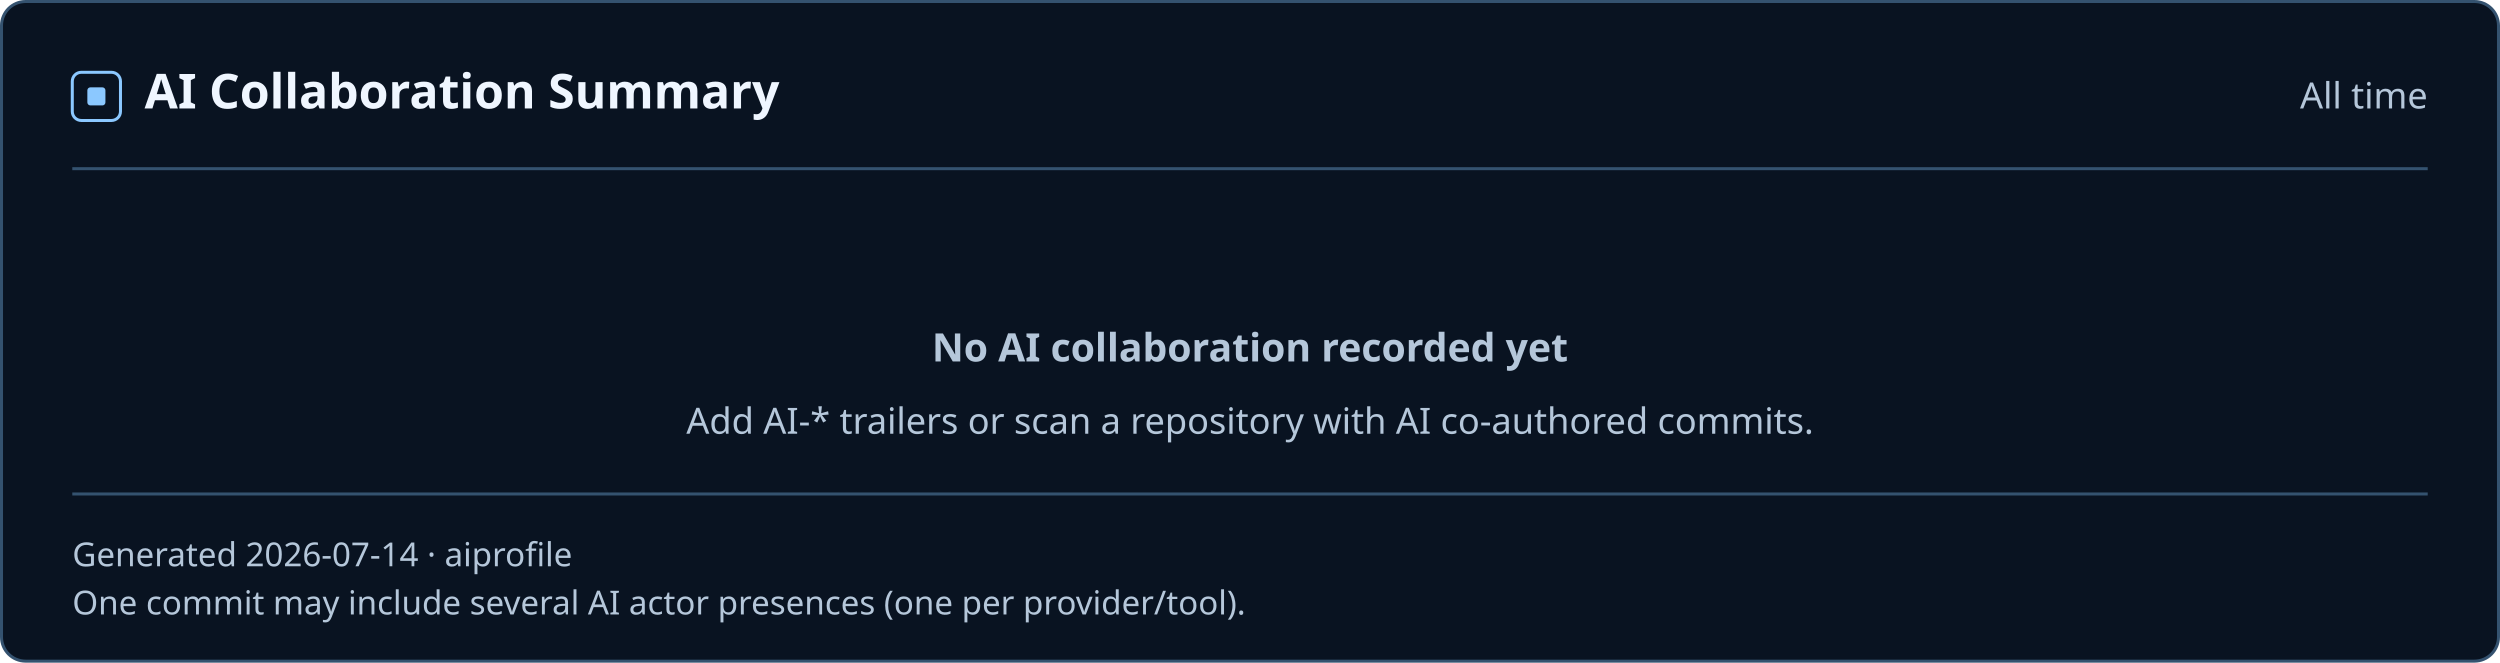
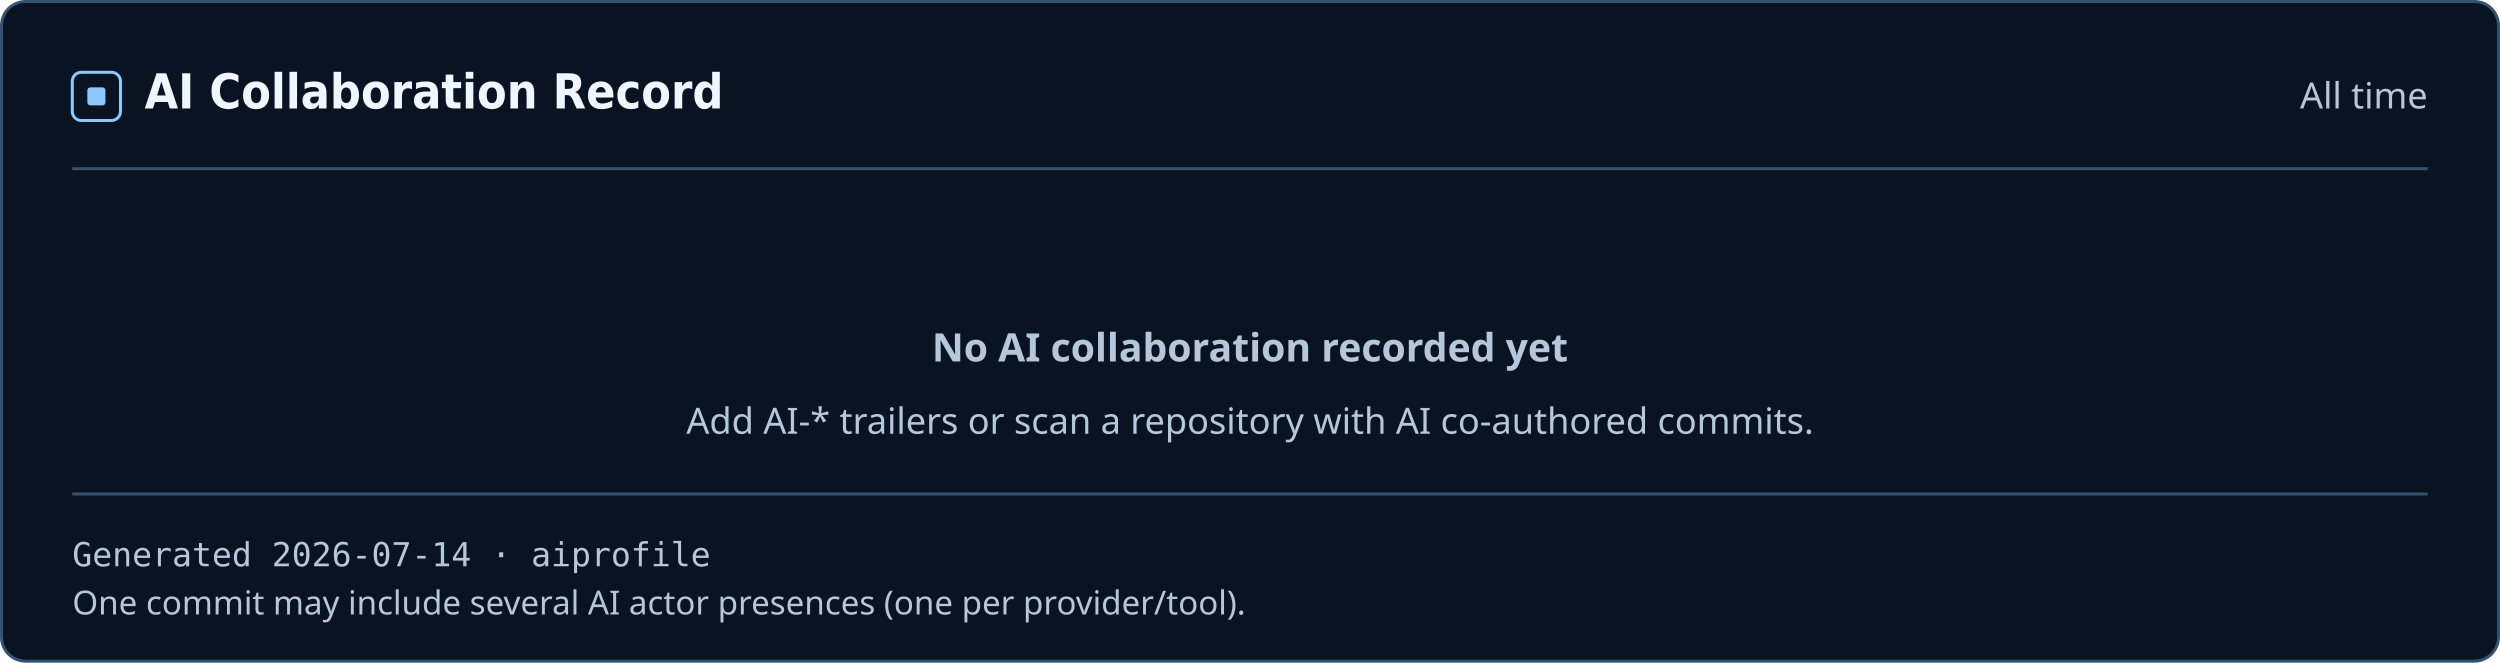
<svg xmlns="http://www.w3.org/2000/svg" width="830" height="220" viewBox="0 0 830 220" role="img" aria-labelledby="aiprofileSummaryTitle aiprofileSummaryDesc">
  <rect x="0.5" y="0.5" width="829" height="219" rx="8" fill="#091321" stroke="#34526f" stroke-width="1" />
  <rect x="24" y="24" width="16" height="16" rx="3" fill="#091321" stroke="#8bc8ff" stroke-width="1" />
  <rect x="29" y="29" width="6" height="6" rx="1" fill="#8bc8ff" />
-   <text x="48" y="36" font-family="'IBM Plex Sans', 'Aptos', 'Segoe UI', 'Noto Sans', 'DejaVu Sans', sans-serif" font-size="16" font-weight="600" fill="#eff6ff" text-anchor="start">AI Collaboration Summary</text>
+   <text x="48" y="36" font-family="'IBM Plex Sans Condensed', 'Aptos Display', 'Segoe UI', 'DejaVu Sans Condensed', sans-serif" font-size="16" font-weight="600" fill="#eff6ff" text-anchor="start">AI Collaboration Record</text>
  <text x="806" y="36" font-family="'IBM Plex Sans', 'Aptos', 'Segoe UI', 'Noto Sans', 'DejaVu Sans', sans-serif" font-size="12" font-weight="400" fill="#b5c7da" text-anchor="end">All time</text>
  <line x1="24" y1="56" x2="806" y2="56" stroke="#34526f" />
  <text x="415" y="120" font-family="'IBM Plex Sans', 'Aptos', 'Segoe UI', 'Noto Sans', 'DejaVu Sans', sans-serif" font-size="13" font-weight="600" fill="#b5c7da" text-anchor="middle">No AI collaboration recorded yet</text>
  <text x="415" y="144" font-family="'IBM Plex Sans', 'Aptos', 'Segoe UI', 'Noto Sans', 'DejaVu Sans', sans-serif" font-size="12" font-weight="400" fill="#b5c7da" text-anchor="middle">Add AI-* trailers or scan a repository with AI co-authored commits.</text>
  <line x1="24" y1="164" x2="806" y2="164" stroke="#34526f" />
-   <text x="24" y="188" font-family="'IBM Plex Sans', 'Aptos', 'Segoe UI', 'Noto Sans', 'DejaVu Sans', sans-serif" font-size="11" font-weight="400" fill="#b5c7da" text-anchor="start">Generated 2026-07-14 · aiprofile</text>
+   <text x="24" y="188" font-family="'IBM Plex Mono', 'Cascadia Mono', 'SFMono-Regular', 'DejaVu Sans Mono', Consolas, monospace" font-size="11" font-weight="400" fill="#b5c7da" text-anchor="start">Generated 2026-07-14 · aiprofile</text>
  <text x="24" y="204" font-family="'IBM Plex Sans', 'Aptos', 'Segoe UI', 'Noto Sans', 'DejaVu Sans', sans-serif" font-size="11" font-weight="400" fill="#b5c7da" text-anchor="start">One commit may include several AI actor presences (one per provider/tool).</text>
</svg>
